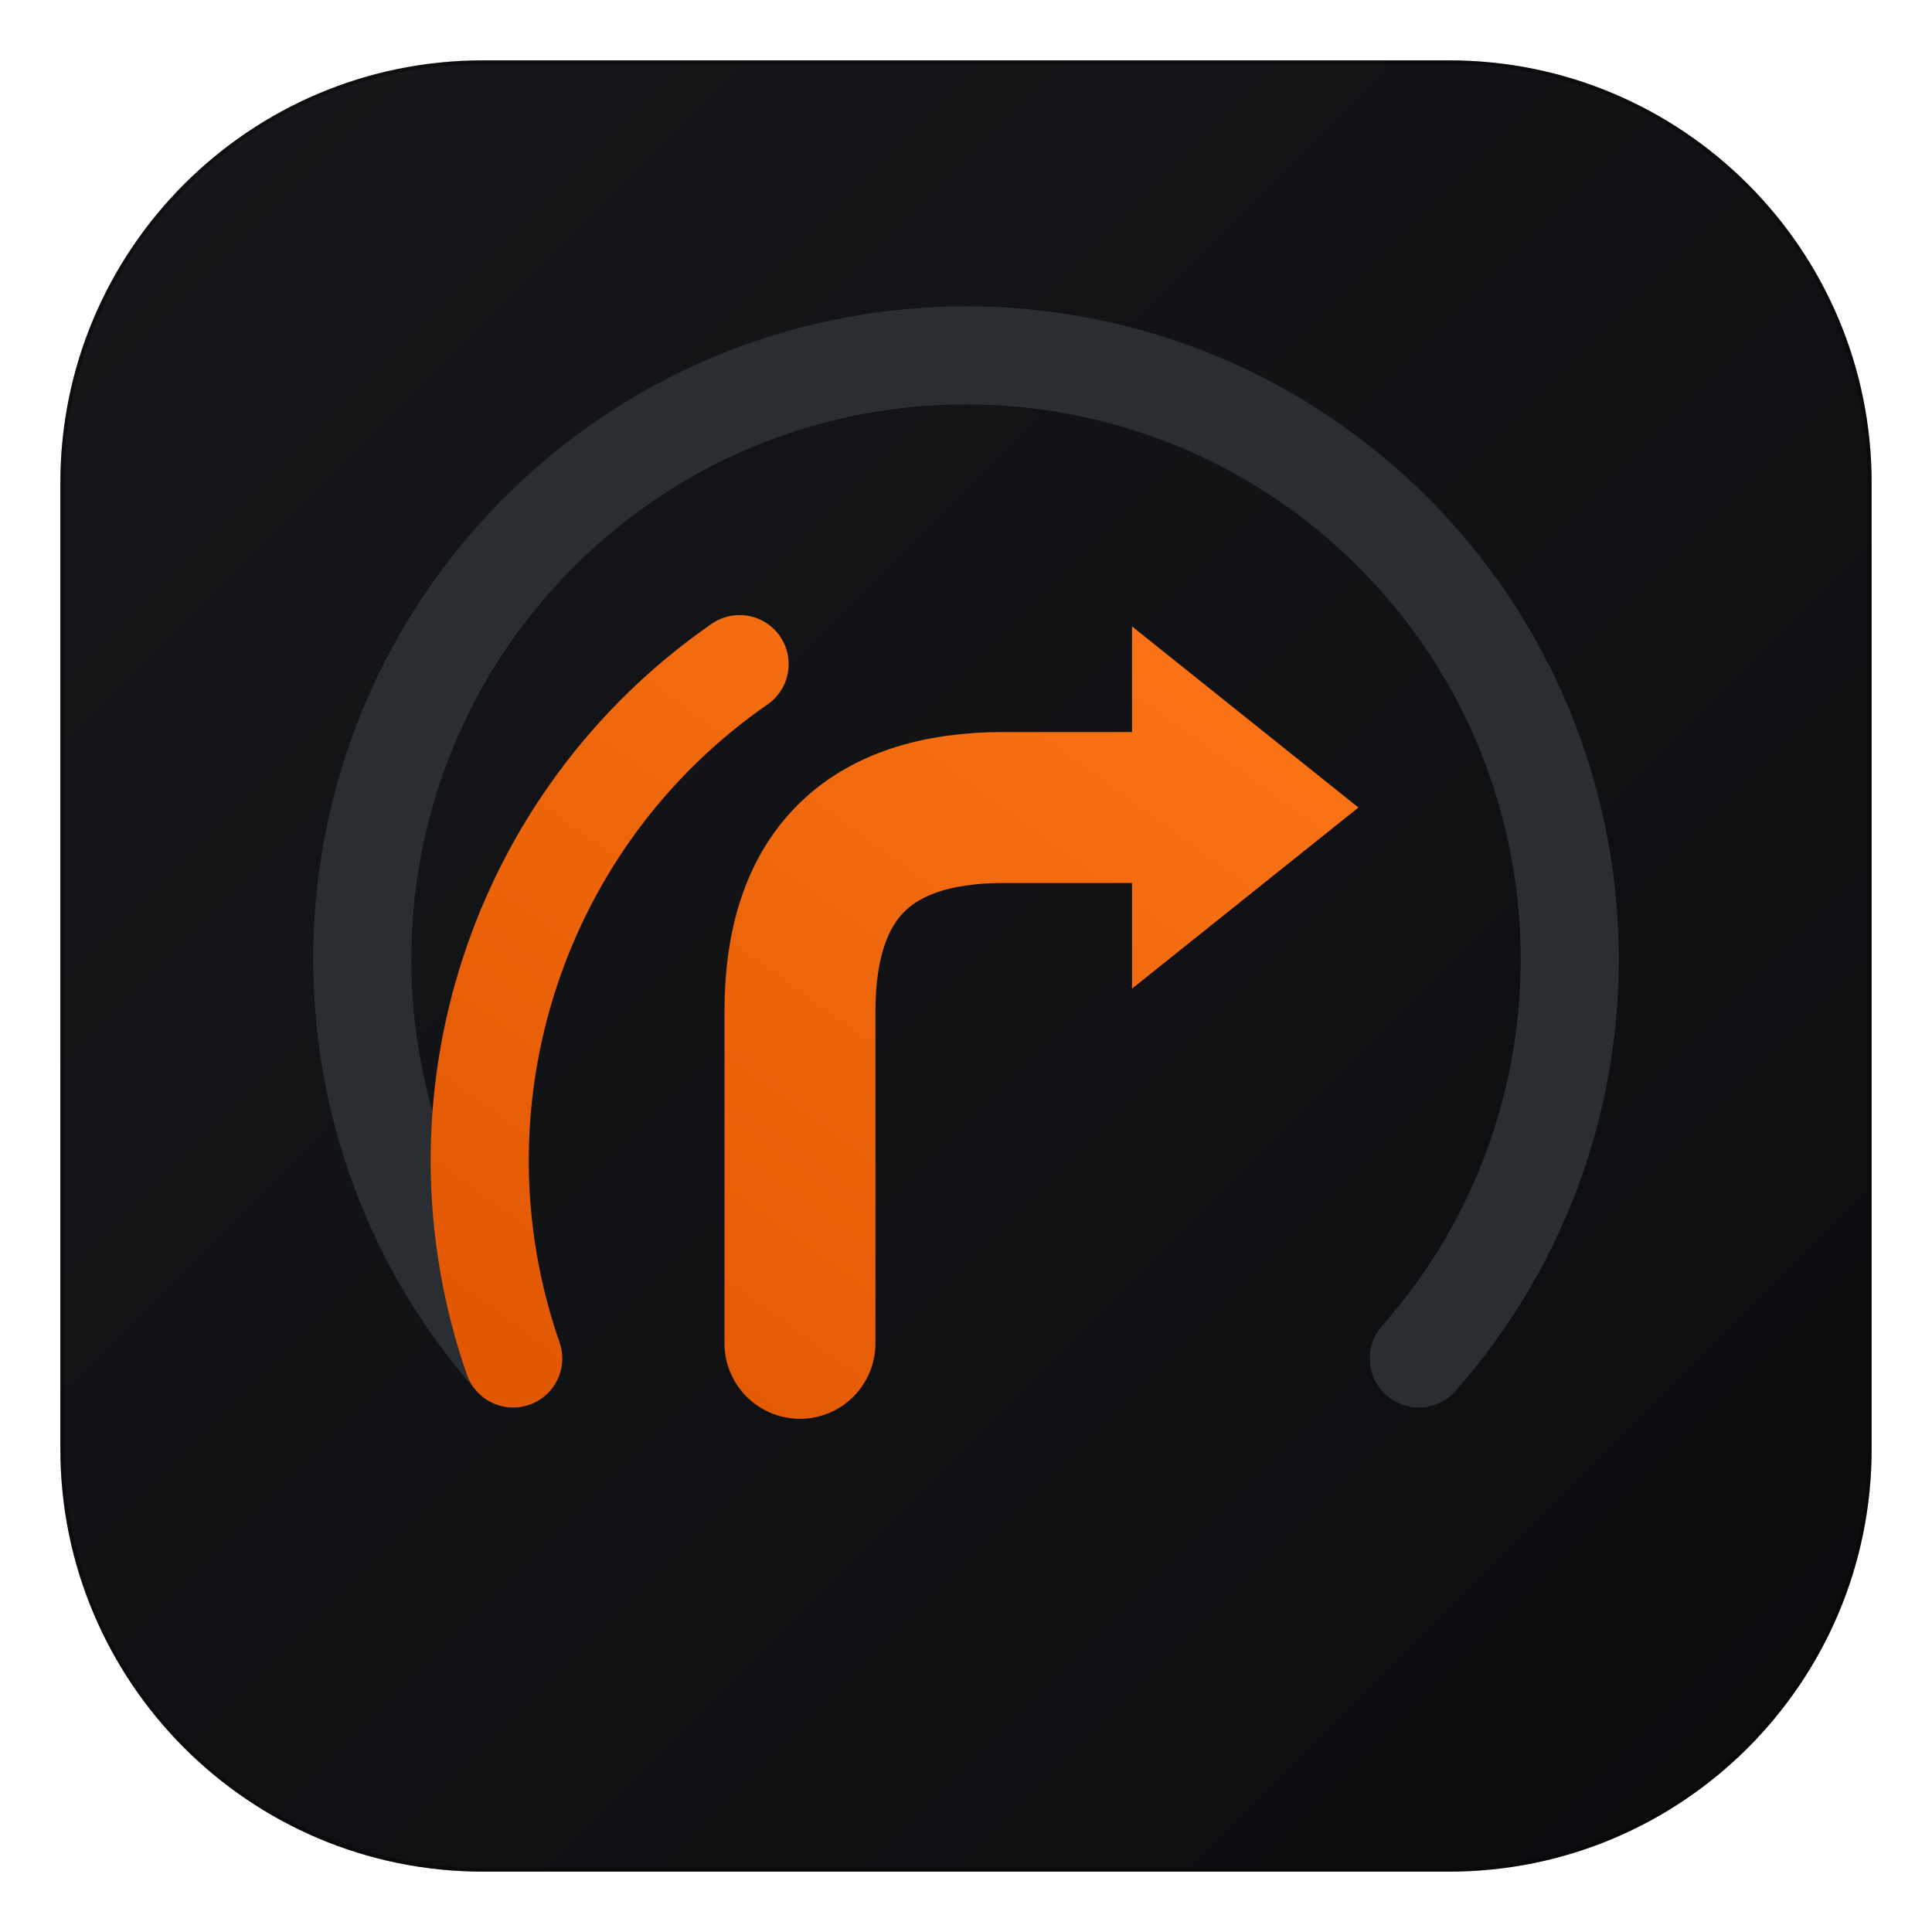
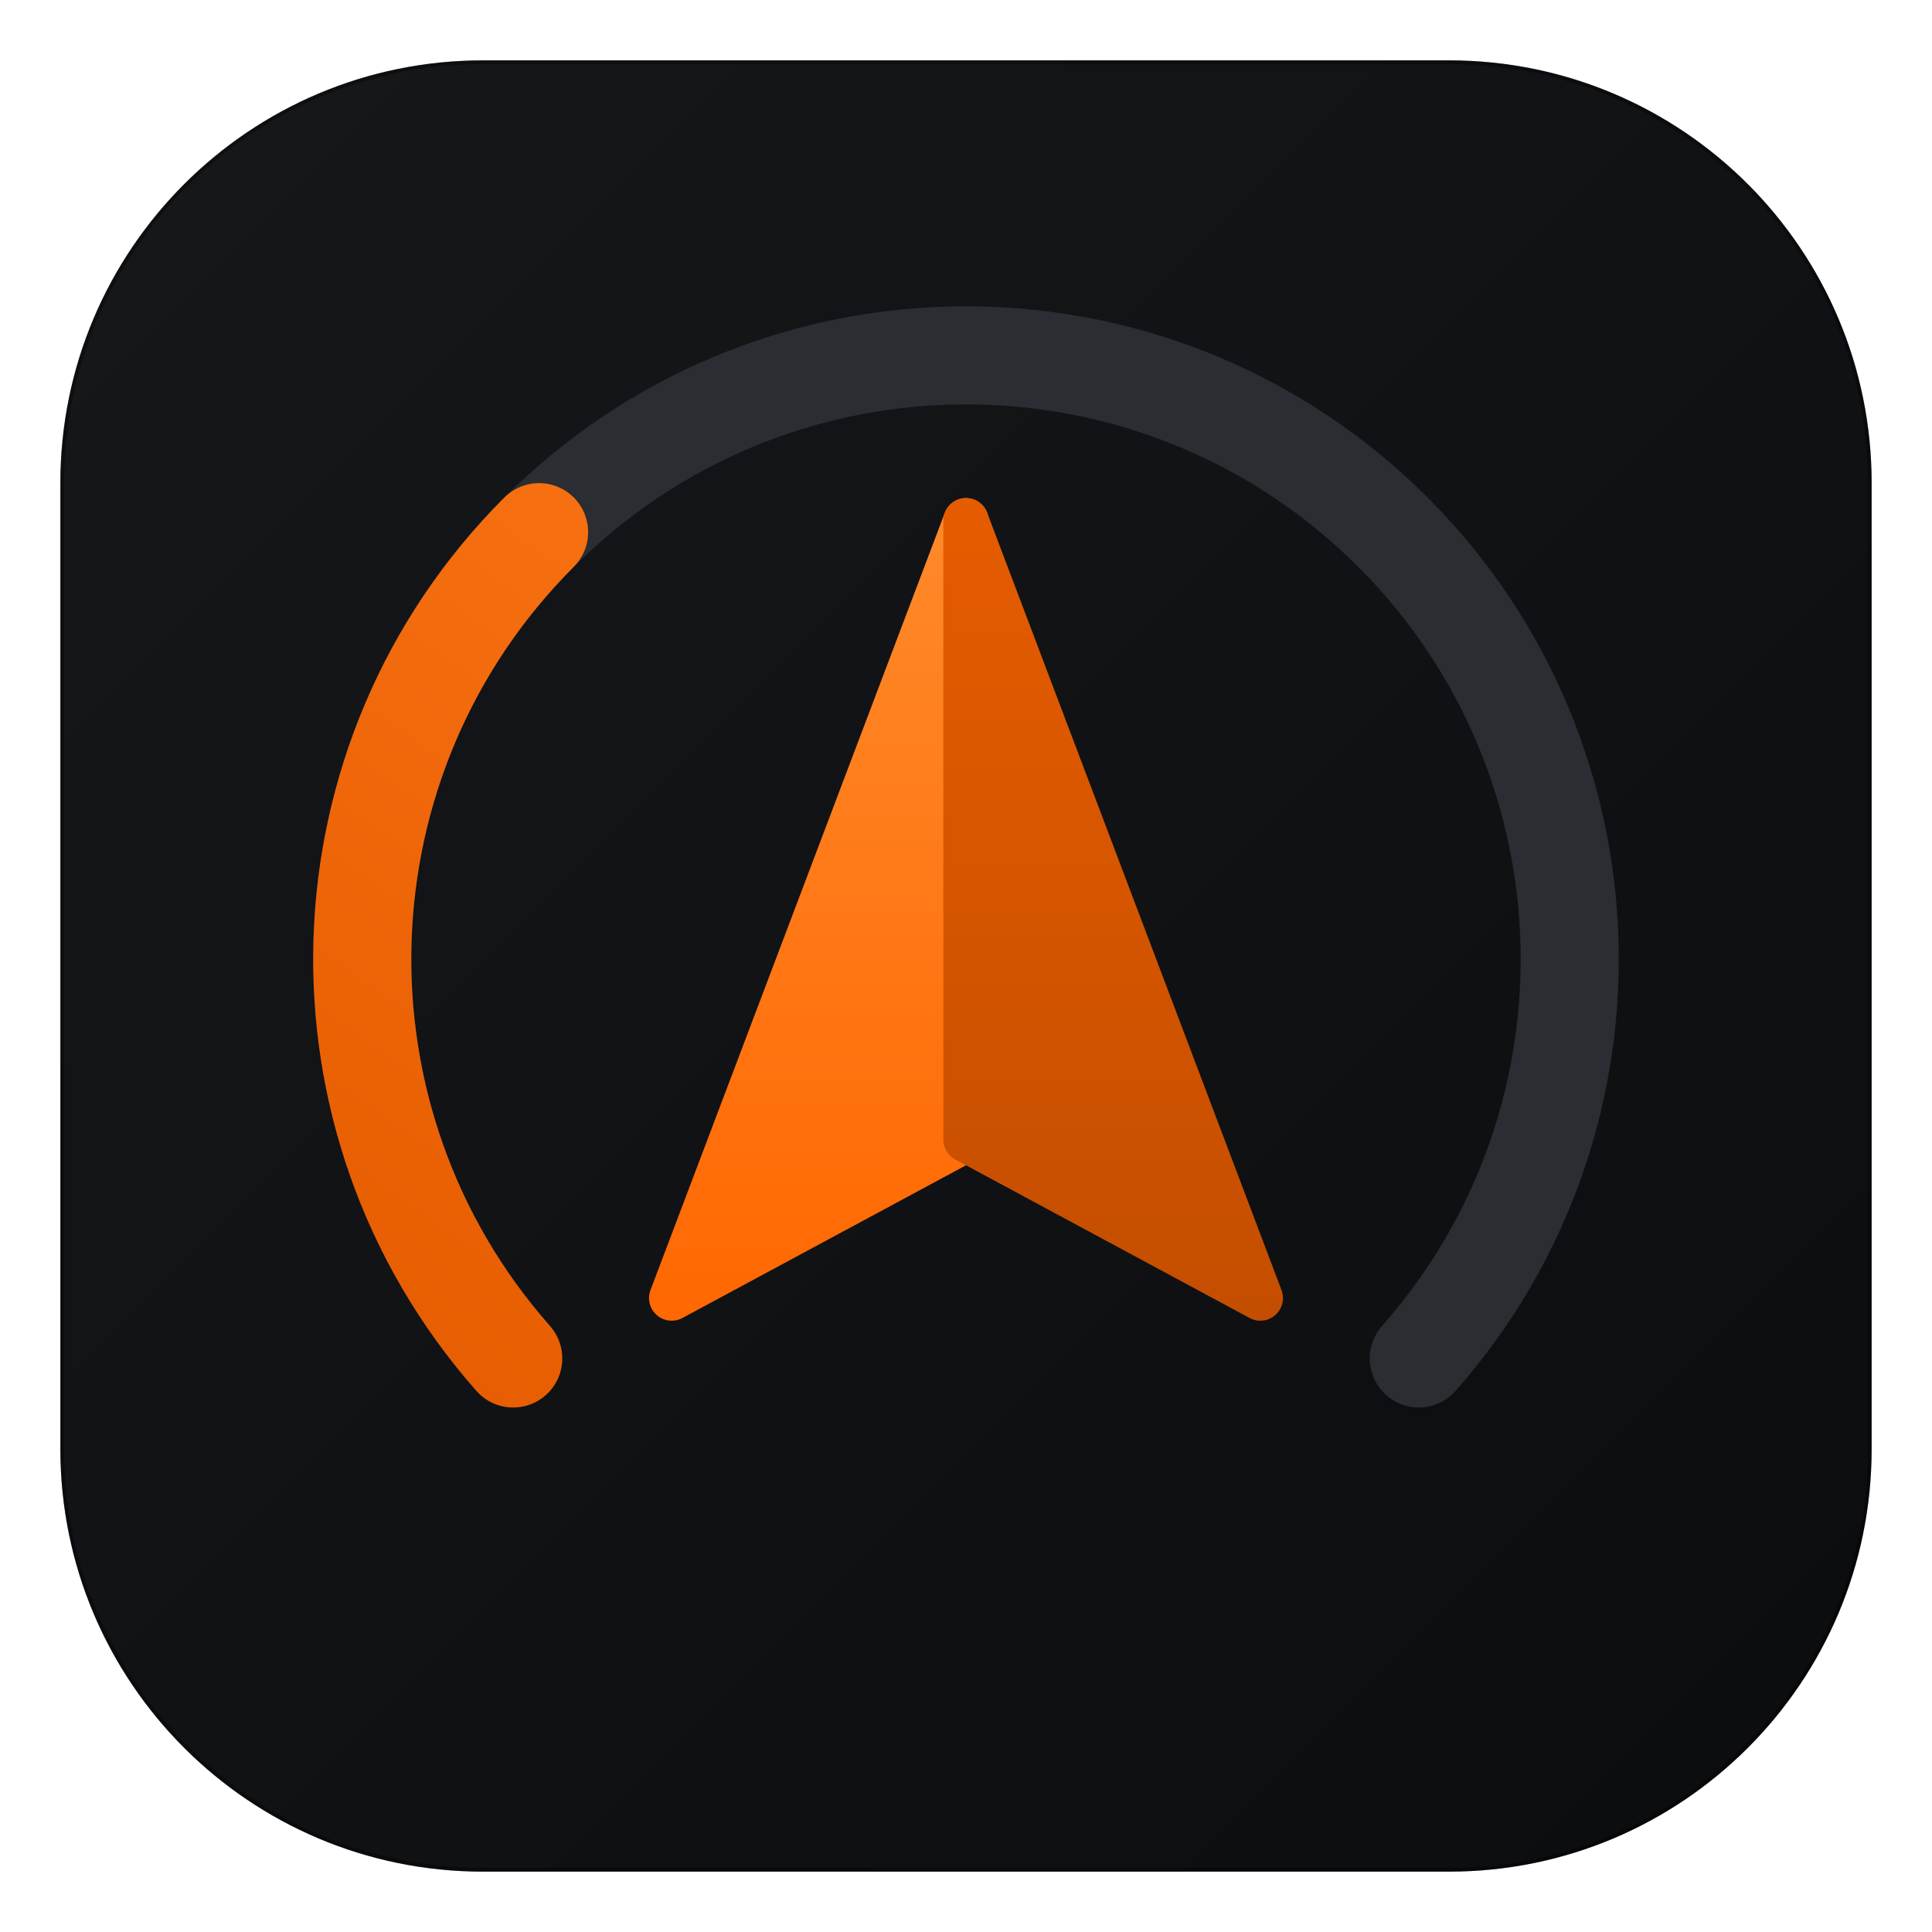
<svg xmlns="http://www.w3.org/2000/svg" width="512" height="512" viewBox="0 0 512 512" fill="none" role="img" aria-label="OpenDash">
  <defs>
    <linearGradient id="bg" x1="0" y1="0" x2="512" y2="512" gradientUnits="userSpaceOnUse">
      <stop offset="0" stop-color="#16181B" />
      <stop offset="1" stop-color="#0B0C0E" />
    </linearGradient>
    <linearGradient id="orange" x1="150" y1="410" x2="360" y2="120" gradientUnits="userSpaceOnUse">
-       <stop offset="0" stop-color="#E05500" />
+       <stop offset="0" stop-color="#E65C00" />
      <stop offset="1" stop-color="#FF7A1A" />
+     </linearGradient>
+     <linearGradient id="arrowLight" x1="256" y1="130" x2="256" y2="360" gradientUnits="userSpaceOnUse">
+       <stop offset="0" stop-color="#FF8A2B" />
+       <stop offset="1" stop-color="#FF6600" />
+     </linearGradient>
+     <linearGradient id="arrowDark" x1="256" y1="130" x2="256" y2="360" gradientUnits="userSpaceOnUse">
+       <stop offset="0" stop-color="#E65C00" />
+       <stop offset="1" stop-color="#C24D00" />
    </linearGradient>
  </defs>
  <rect x="16" y="16" width="480" height="480" rx="112" fill="url(#bg)" />
  <rect x="16.5" y="16.5" width="479" height="479" rx="111.5" stroke="#000000" stroke-opacity="0.35" />
  <path d="M136 360 A160 160 0 1 1 376 360" fill="none" stroke="#2A2D31" stroke-width="26" stroke-linecap="round" />
-   <path d="M136 360 A160 160 0 0 1 196 176" fill="none" stroke="url(#orange)" stroke-width="26" stroke-linecap="round" />
-   <g stroke="url(#orange)" stroke-width="40" stroke-linecap="round" stroke-linejoin="round" fill="none">
-     <path d="M212 356 L212 268 Q212 214 266 214 L322 214" />
-   </g>
-   <path d="M300 166 L360 214 L300 262 Z" fill="url(#orange)" />
+   <path d="M136 360 A160 160 0 0 1 142.86 141.03" fill="none" stroke="url(#orange)" stroke-width="26" stroke-linecap="round" />
+   <path d="M256 138 L178 344 L256 302 Z" fill="url(#arrowLight)" stroke="url(#arrowLight)" stroke-width="12" stroke-linejoin="round" />
+   <path d="M256 138 L334 344 L256 302 Z" fill="url(#arrowDark)" stroke="url(#arrowDark)" stroke-width="12" stroke-linejoin="round" />
</svg>
